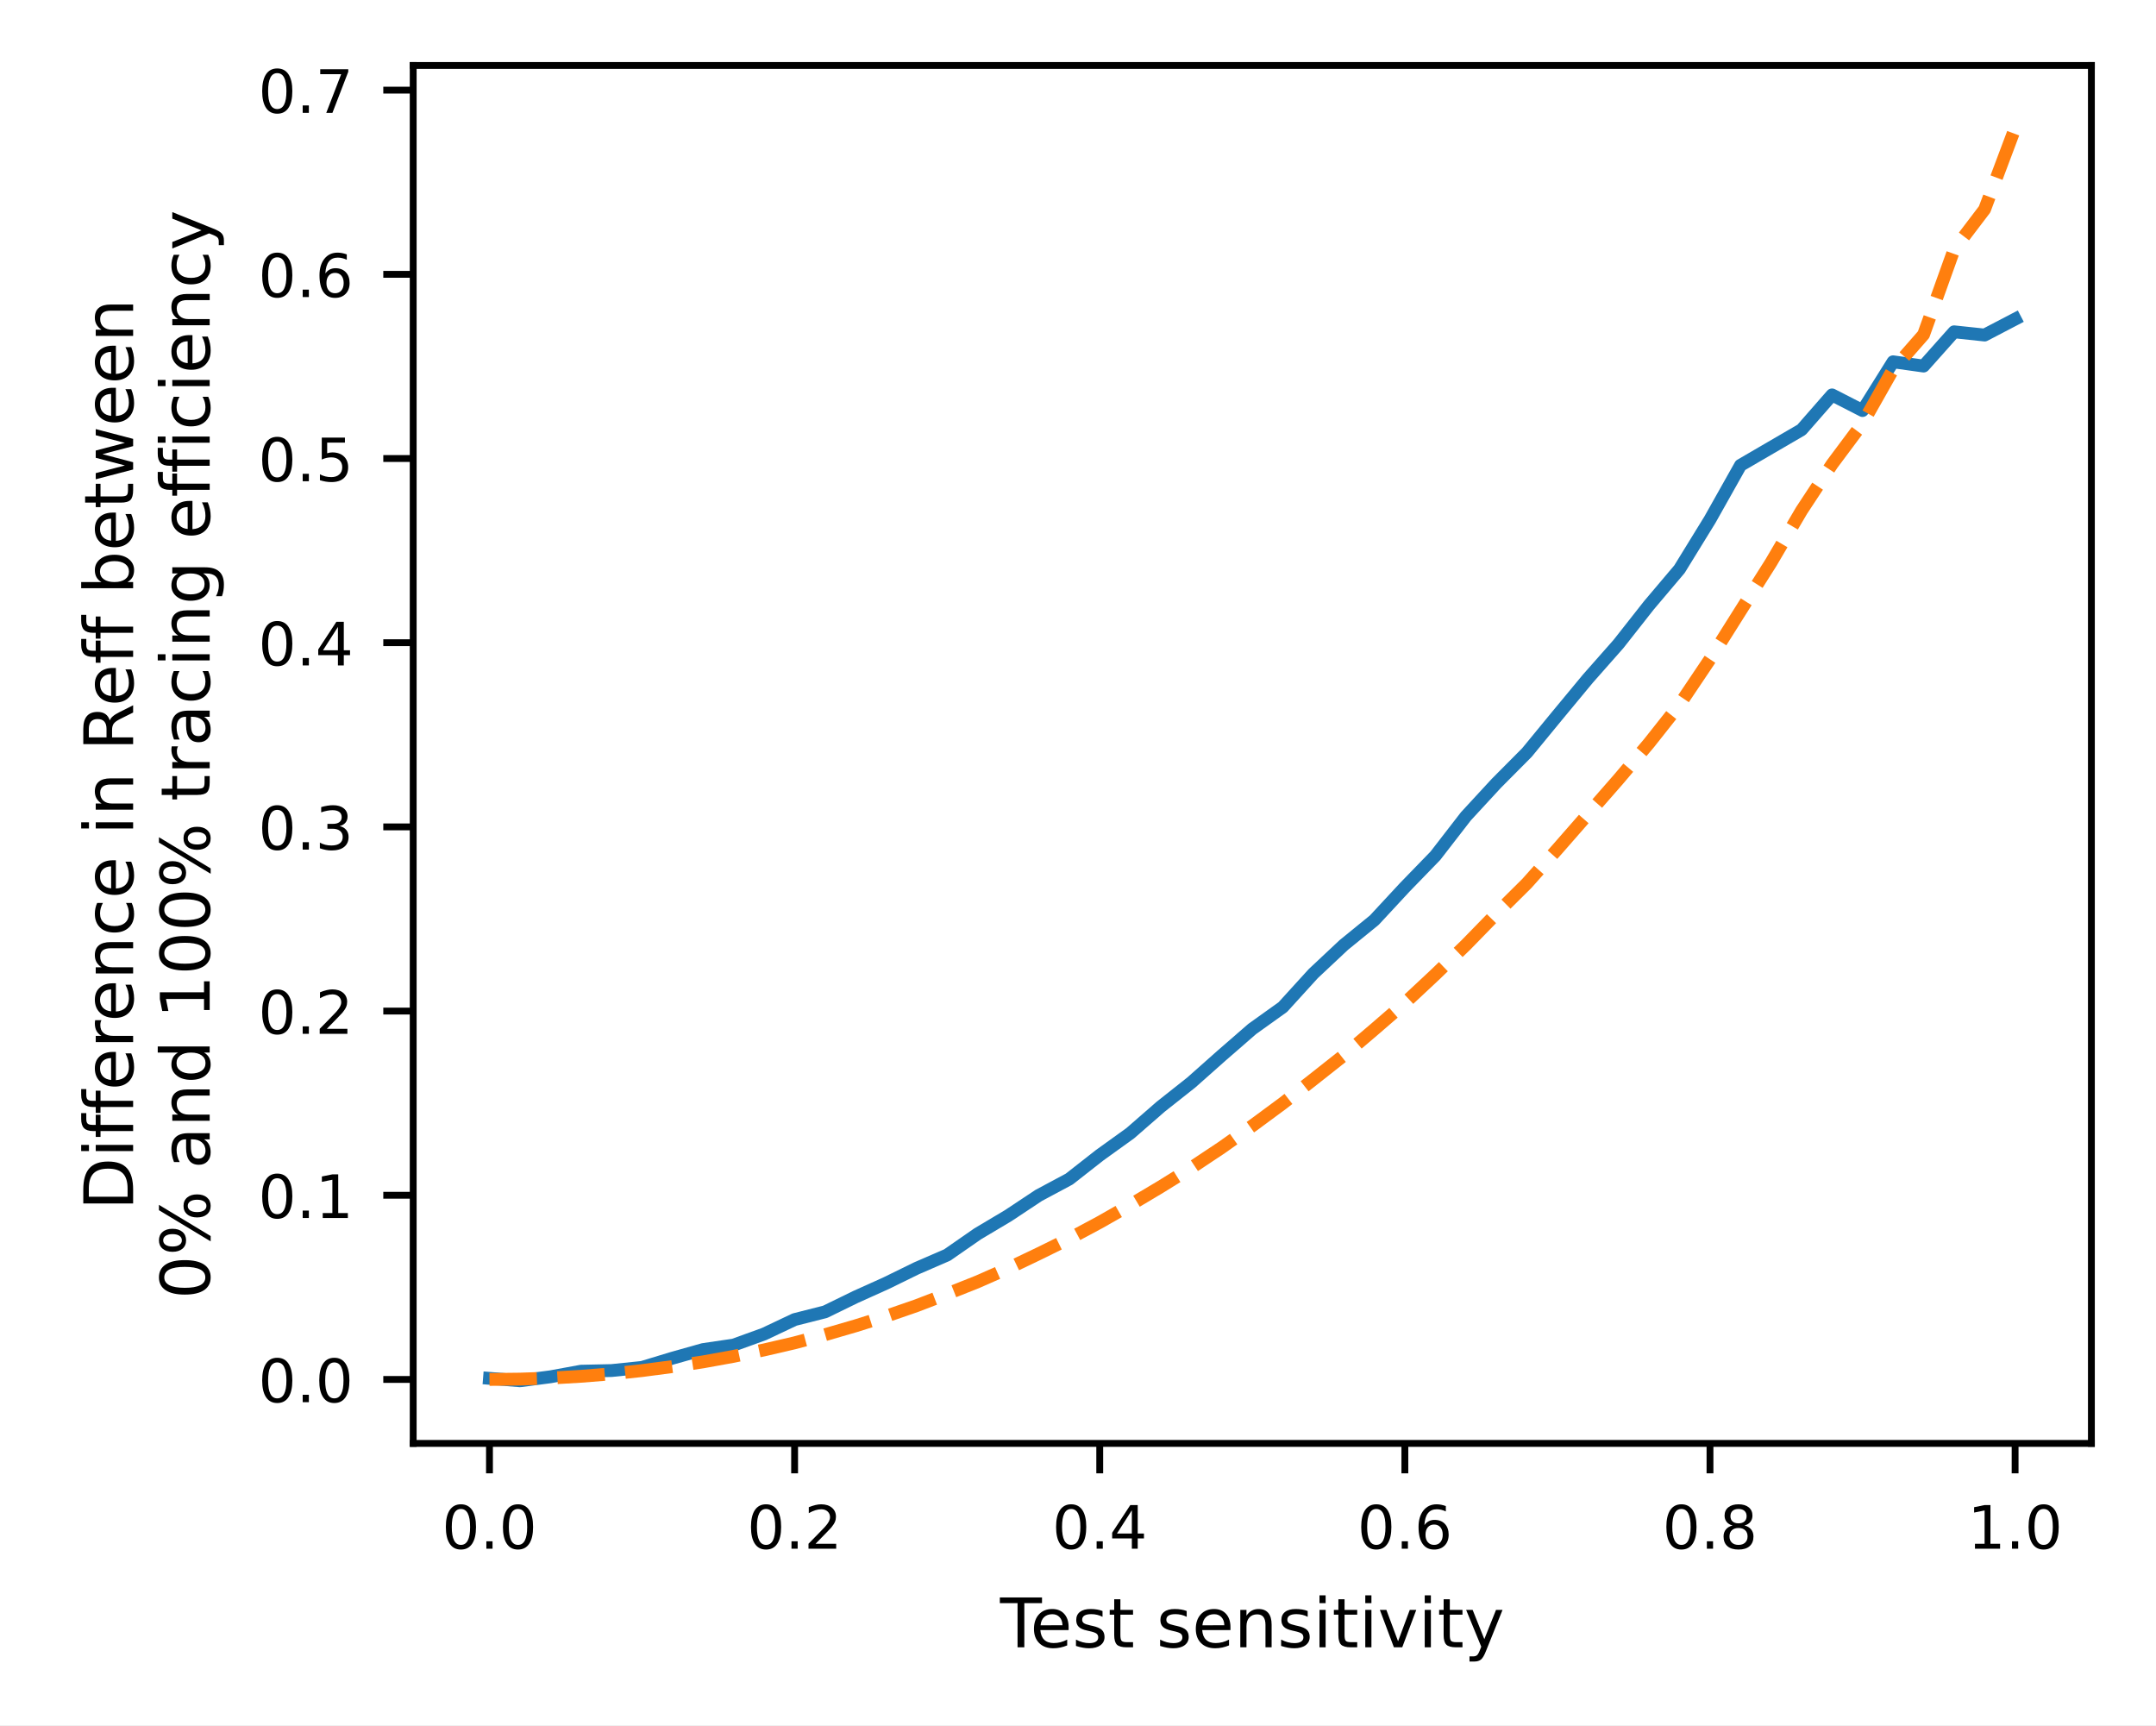
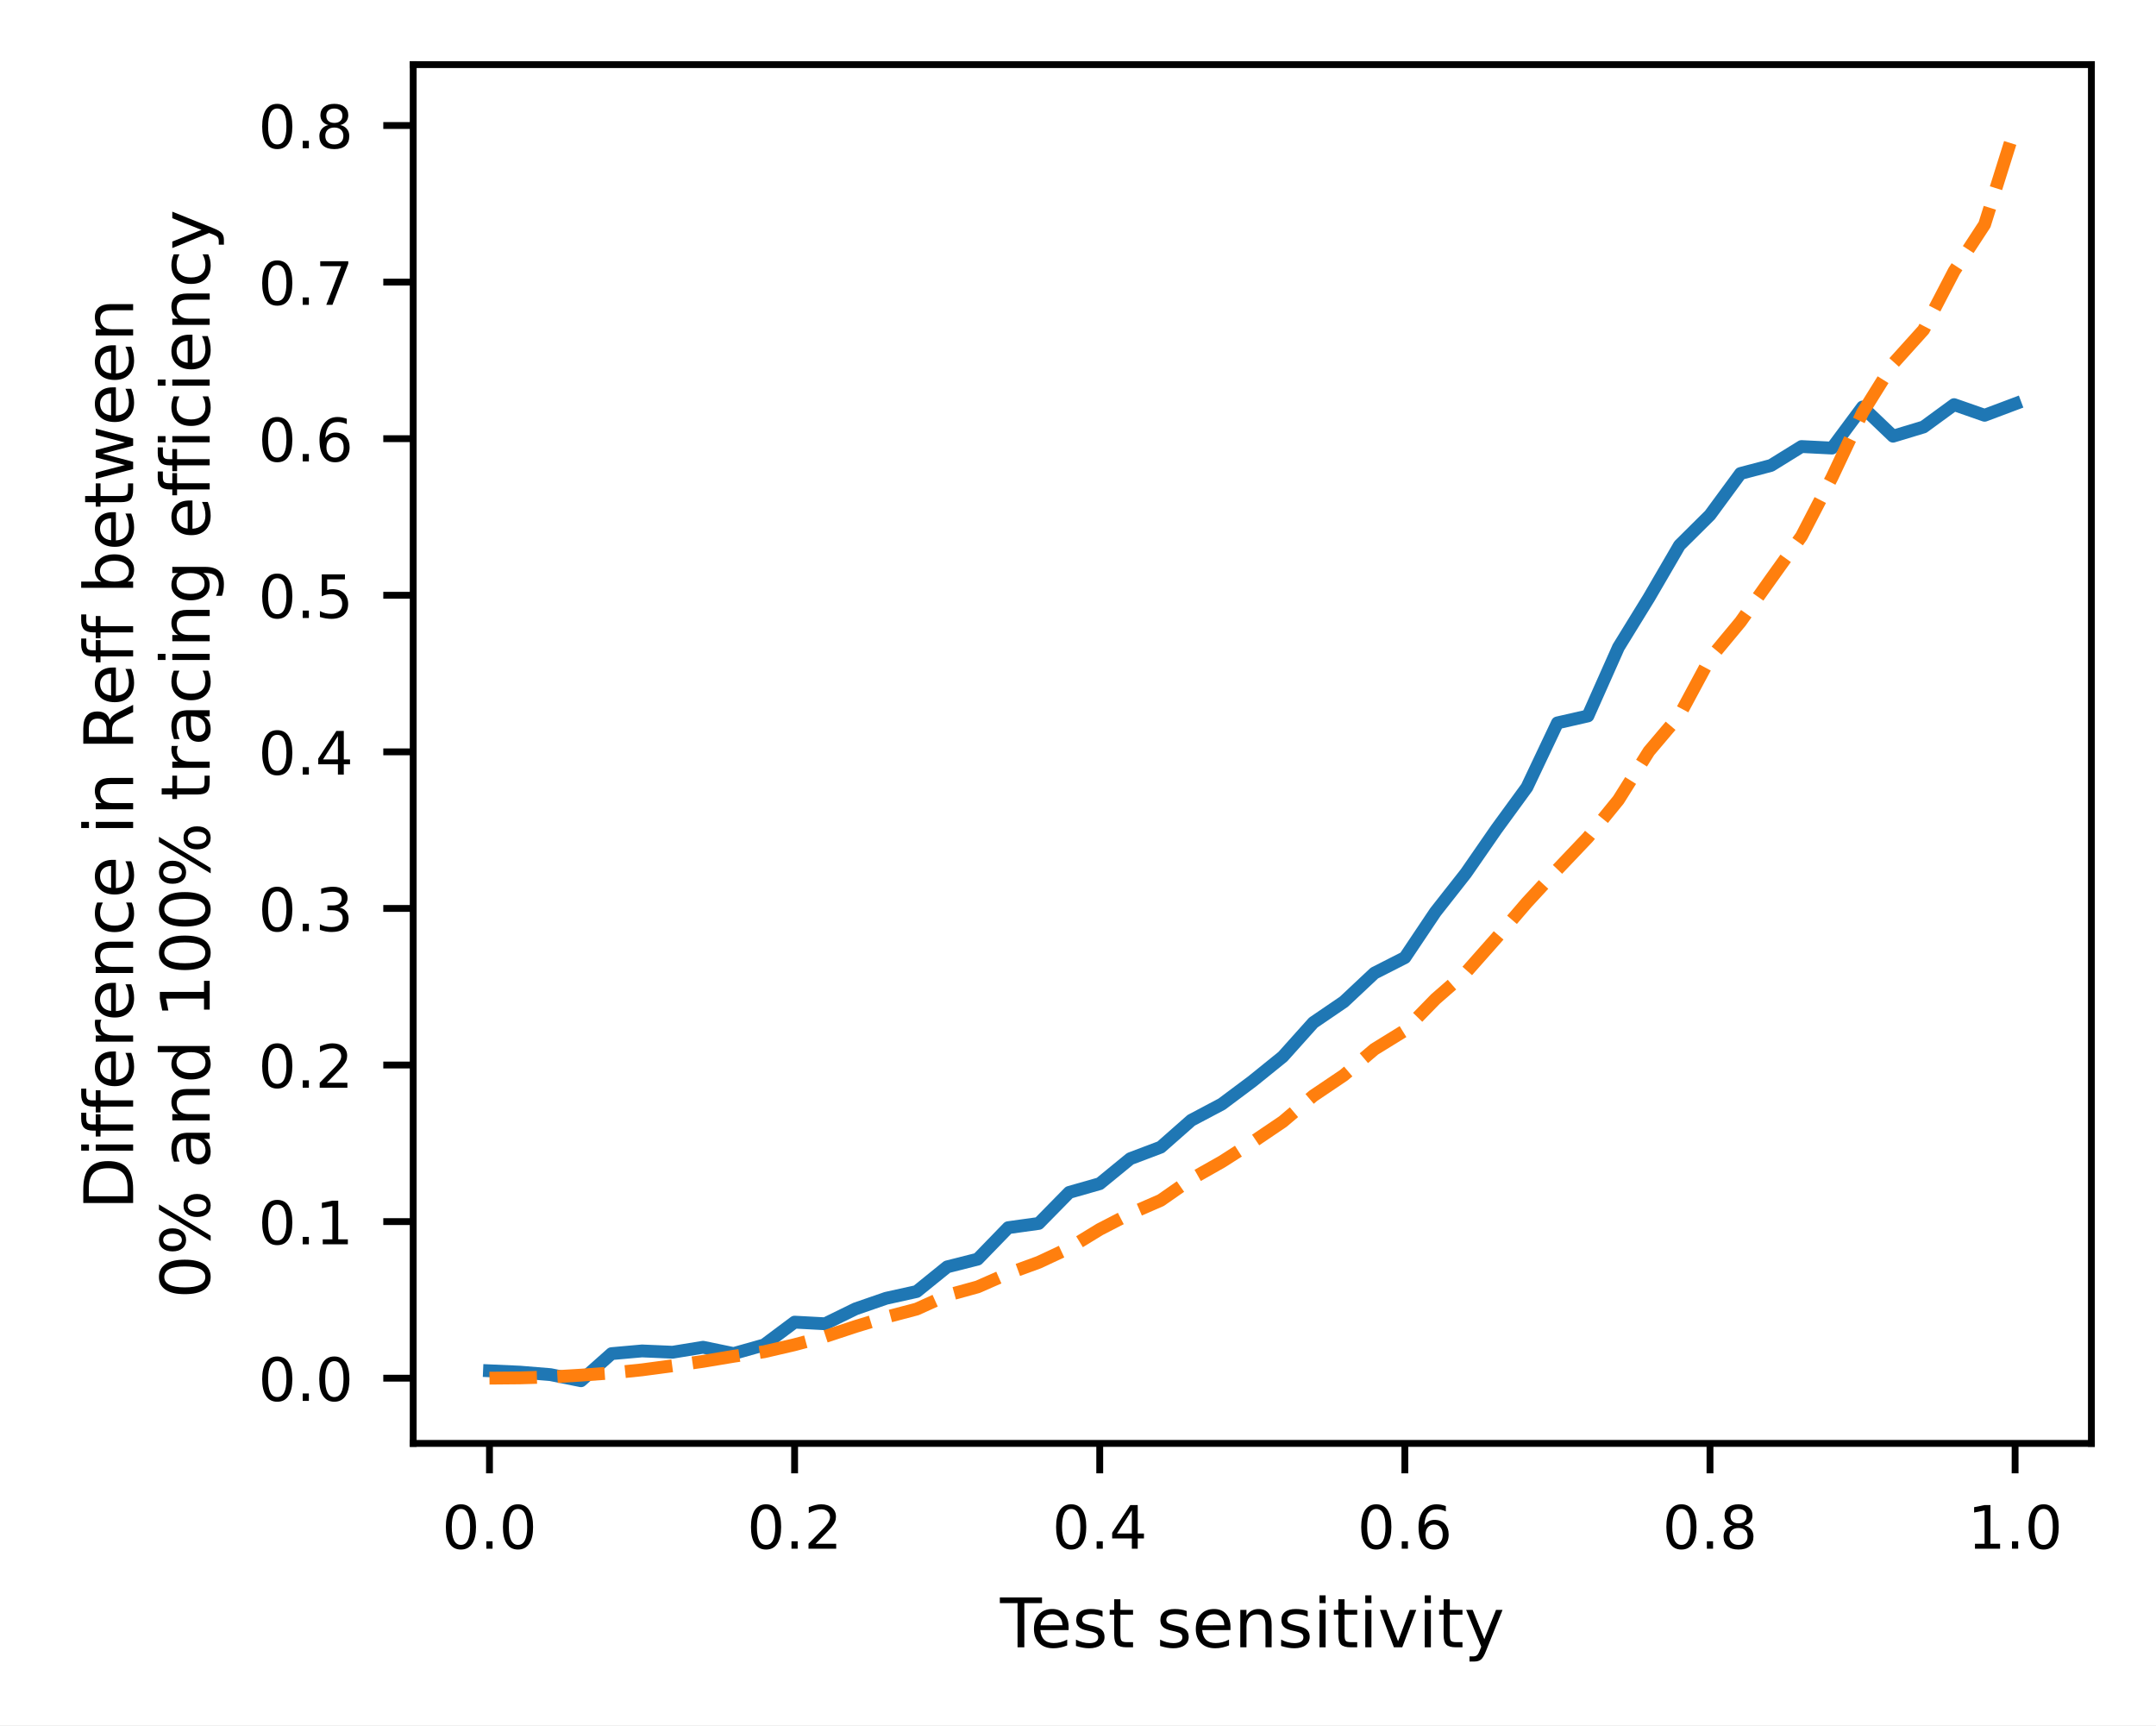
<svg xmlns="http://www.w3.org/2000/svg" xmlns:xlink="http://www.w3.org/1999/xlink" width="252.283pt" height="201.827pt" viewBox="0 0 252.283 201.827" version="1.1">
  <defs>
    <style type="text/css">*{stroke-linejoin: round; stroke-linecap: butt}</style>
  </defs>
  <g id="figure_1">
    <g id="patch_1">
      <path d="M 0 201.827  L 252.283 201.827  L 252.283 0  L 0 0  z " style="fill: #ffffff" />
    </g>
    <g id="axes_1">
      <g id="patch_2">
-         <path d="M 48.35 168.867  L 244.723 168.867  L 244.723 7.66  L 48.35 7.66  z " style="fill: #ffffff" />
+         <path d="M 48.35 168.867  L 244.723 168.867  L 244.723 7.56  L 48.35 7.56  z " style="fill: #ffffff" />
      </g>
      <g id="matplotlib.axis_1">
        <g id="xtick_1">
          <g id="line2d_1">
            <defs>
-               <path id="ma0208f50a1" d="M 0 0  L 0 3.5  " style="stroke: #000000; stroke-width: 0.8" />
-             </defs>
-             <g>
-               <use xlink:href="#ma0208f50a1" x="57.276" y="168.867" style="stroke: #000000; stroke-width: 0.8" />
+               <path id="maa7b346664" d="M 0 0  L 0 3.5  " style="stroke: #000000; stroke-width: 0.8" />
+             </defs>
+             <g>
+               <use xlink:href="#maa7b346664" x="57.276" y="168.867" style="stroke: #000000; stroke-width: 0.8" />
            </g>
          </g>
          <g id="text_1">
            <g transform="translate(51.70997 181.1857) scale(0.07 -0.07)">
              <defs>
                <path id="DejaVuSans-30" d="M 2034 4250  Q 1547 4250 1301 3770  Q 1056 3291 1056 2328  Q 1056 1369 1301 889  Q 1547 409 2034 409  Q 2525 409 2770 889  Q 3016 1369 3016 2328  Q 3016 3291 2770 3770  Q 2525 4250 2034 4250  z M 2034 4750  Q 2819 4750 3233 4129  Q 3647 3509 3647 2328  Q 3647 1150 3233 529  Q 2819 -91 2034 -91  Q 1250 -91 836 529  Q 422 1150 422 2328  Q 422 3509 836 4129  Q 1250 4750 2034 4750  z " transform="scale(0.015625)" />
                <path id="DejaVuSans-2e" d="M 684 794  L 1344 794  L 1344 0  L 684 0  L 684 794  z " transform="scale(0.015625)" />
              </defs>
              <use xlink:href="#DejaVuSans-30" />
              <use xlink:href="#DejaVuSans-2e" transform="translate(63.62305 0)" />
              <use xlink:href="#DejaVuSans-30" transform="translate(95.41016 0)" />
            </g>
          </g>
        </g>
        <g id="xtick_2">
          <g id="line2d_2">
            <g>
-               <use xlink:href="#ma0208f50a1" x="92.98" y="168.867" style="stroke: #000000; stroke-width: 0.8" />
+               <use xlink:href="#maa7b346664" x="92.98" y="168.867" style="stroke: #000000; stroke-width: 0.8" />
            </g>
          </g>
          <g id="text_2">
            <g transform="translate(87.41424 181.1857) scale(0.07 -0.07)">
              <defs>
                <path id="DejaVuSans-32" d="M 1228 531  L 3431 531  L 3431 0  L 469 0  L 469 531  Q 828 903 1448 1529  Q 2069 2156 2228 2338  Q 2531 2678 2651 2914  Q 2772 3150 2772 3378  Q 2772 3750 2511 3984  Q 2250 4219 1831 4219  Q 1534 4219 1204 4116  Q 875 4013 500 3803  L 500 4441  Q 881 4594 1212 4672  Q 1544 4750 1819 4750  Q 2544 4750 2975 4387  Q 3406 4025 3406 3419  Q 3406 3131 3298 2873  Q 3191 2616 2906 2266  Q 2828 2175 2409 1742  Q 1991 1309 1228 531  z " transform="scale(0.015625)" />
              </defs>
              <use xlink:href="#DejaVuSans-30" />
              <use xlink:href="#DejaVuSans-2e" transform="translate(63.62305 0)" />
              <use xlink:href="#DejaVuSans-32" transform="translate(95.41016 0)" />
            </g>
          </g>
        </g>
        <g id="xtick_3">
          <g id="line2d_3">
            <g>
-               <use xlink:href="#ma0208f50a1" x="128.685" y="168.867" style="stroke: #000000; stroke-width: 0.8" />
+               <use xlink:href="#maa7b346664" x="128.685" y="168.867" style="stroke: #000000; stroke-width: 0.8" />
            </g>
          </g>
          <g id="text_3">
            <g transform="translate(123.1185 181.1857) scale(0.07 -0.07)">
              <defs>
                <path id="DejaVuSans-34" d="M 2419 4116  L 825 1625  L 2419 1625  L 2419 4116  z M 2253 4666  L 3047 4666  L 3047 1625  L 3713 1625  L 3713 1100  L 3047 1100  L 3047 0  L 2419 0  L 2419 1100  L 313 1100  L 313 1709  L 2253 4666  z " transform="scale(0.015625)" />
              </defs>
              <use xlink:href="#DejaVuSans-30" />
              <use xlink:href="#DejaVuSans-2e" transform="translate(63.62305 0)" />
              <use xlink:href="#DejaVuSans-34" transform="translate(95.41016 0)" />
            </g>
          </g>
        </g>
        <g id="xtick_4">
          <g id="line2d_4">
            <g>
-               <use xlink:href="#ma0208f50a1" x="164.389" y="168.867" style="stroke: #000000; stroke-width: 0.8" />
+               <use xlink:href="#maa7b346664" x="164.389" y="168.867" style="stroke: #000000; stroke-width: 0.8" />
            </g>
          </g>
          <g id="text_4">
            <g transform="translate(158.8228 181.1857) scale(0.07 -0.07)">
              <defs>
                <path id="DejaVuSans-36" d="M 2113 2584  Q 1688 2584 1439 2293  Q 1191 2003 1191 1497  Q 1191 994 1439 701  Q 1688 409 2113 409  Q 2538 409 2786 701  Q 3034 994 3034 1497  Q 3034 2003 2786 2293  Q 2538 2584 2113 2584  z M 3366 4563  L 3366 3988  Q 3128 4100 2886 4159  Q 2644 4219 2406 4219  Q 1781 4219 1451 3797  Q 1122 3375 1075 2522  Q 1259 2794 1537 2939  Q 1816 3084 2150 3084  Q 2853 3084 3261 2657  Q 3669 2231 3669 1497  Q 3669 778 3244 343  Q 2819 -91 2113 -91  Q 1303 -91 875 529  Q 447 1150 447 2328  Q 447 3434 972 4092  Q 1497 4750 2381 4750  Q 2619 4750 2861 4703  Q 3103 4656 3366 4563  z " transform="scale(0.015625)" />
              </defs>
              <use xlink:href="#DejaVuSans-30" />
              <use xlink:href="#DejaVuSans-2e" transform="translate(63.62305 0)" />
              <use xlink:href="#DejaVuSans-36" transform="translate(95.41016 0)" />
            </g>
          </g>
        </g>
        <g id="xtick_5">
          <g id="line2d_5">
            <g>
-               <use xlink:href="#ma0208f50a1" x="200.093" y="168.867" style="stroke: #000000; stroke-width: 0.8" />
+               <use xlink:href="#maa7b346664" x="200.093" y="168.867" style="stroke: #000000; stroke-width: 0.8" />
            </g>
          </g>
          <g id="text_5">
            <g transform="translate(194.527 181.1857) scale(0.07 -0.07)">
              <defs>
                <path id="DejaVuSans-38" d="M 2034 2216  Q 1584 2216 1326 1975  Q 1069 1734 1069 1313  Q 1069 891 1326 650  Q 1584 409 2034 409  Q 2484 409 2743 651  Q 3003 894 3003 1313  Q 3003 1734 2745 1975  Q 2488 2216 2034 2216  z M 1403 2484  Q 997 2584 770 2862  Q 544 3141 544 3541  Q 544 4100 942 4425  Q 1341 4750 2034 4750  Q 2731 4750 3128 4425  Q 3525 4100 3525 3541  Q 3525 3141 3298 2862  Q 3072 2584 2669 2484  Q 3125 2378 3379 2068  Q 3634 1759 3634 1313  Q 3634 634 3220 271  Q 2806 -91 2034 -91  Q 1263 -91 848 271  Q 434 634 434 1313  Q 434 1759 690 2068  Q 947 2378 1403 2484  z M 1172 3481  Q 1172 3119 1398 2916  Q 1625 2713 2034 2713  Q 2441 2713 2670 2916  Q 2900 3119 2900 3481  Q 2900 3844 2670 4047  Q 2441 4250 2034 4250  Q 1625 4250 1398 4047  Q 1172 3844 1172 3481  z " transform="scale(0.015625)" />
              </defs>
              <use xlink:href="#DejaVuSans-30" />
              <use xlink:href="#DejaVuSans-2e" transform="translate(63.62305 0)" />
              <use xlink:href="#DejaVuSans-38" transform="translate(95.41016 0)" />
            </g>
          </g>
        </g>
        <g id="xtick_6">
          <g id="line2d_6">
            <g>
-               <use xlink:href="#ma0208f50a1" x="235.797" y="168.867" style="stroke: #000000; stroke-width: 0.8" />
+               <use xlink:href="#maa7b346664" x="235.797" y="168.867" style="stroke: #000000; stroke-width: 0.8" />
            </g>
          </g>
          <g id="text_6">
            <g transform="translate(230.2313 181.1857) scale(0.07 -0.07)">
              <defs>
                <path id="DejaVuSans-31" d="M 794 531  L 1825 531  L 1825 4091  L 703 3866  L 703 4441  L 1819 4666  L 2450 4666  L 2450 531  L 3481 531  L 3481 0  L 794 0  L 794 531  z " transform="scale(0.015625)" />
              </defs>
              <use xlink:href="#DejaVuSans-31" />
              <use xlink:href="#DejaVuSans-2e" transform="translate(63.62305 0)" />
              <use xlink:href="#DejaVuSans-30" transform="translate(95.41016 0)" />
            </g>
          </g>
        </g>
        <g id="text_7">
          <g transform="translate(117.0205 192.7202) scale(0.08 -0.08)">
            <defs>
              <path id="DejaVuSans-54" d="M -19 4666  L 3928 4666  L 3928 4134  L 2272 4134  L 2272 0  L 1638 0  L 1638 4134  L -19 4134  L -19 4666  z " transform="scale(0.015625)" />
              <path id="DejaVuSans-65" d="M 3597 1894  L 3597 1613  L 953 1613  Q 991 1019 1311 708  Q 1631 397 2203 397  Q 2534 397 2845 478  Q 3156 559 3463 722  L 3463 178  Q 3153 47 2828 -22  Q 2503 -91 2169 -91  Q 1331 -91 842 396  Q 353 884 353 1716  Q 353 2575 817 3079  Q 1281 3584 2069 3584  Q 2775 3584 3186 3129  Q 3597 2675 3597 1894  z M 3022 2063  Q 3016 2534 2758 2815  Q 2500 3097 2075 3097  Q 1594 3097 1305 2825  Q 1016 2553 972 2059  L 3022 2063  z " transform="scale(0.015625)" />
              <path id="DejaVuSans-73" d="M 2834 3397  L 2834 2853  Q 2591 2978 2328 3040  Q 2066 3103 1784 3103  Q 1356 3103 1142 2972  Q 928 2841 928 2578  Q 928 2378 1081 2264  Q 1234 2150 1697 2047  L 1894 2003  Q 2506 1872 2764 1633  Q 3022 1394 3022 966  Q 3022 478 2636 193  Q 2250 -91 1575 -91  Q 1294 -91 989 -36  Q 684 19 347 128  L 347 722  Q 666 556 975 473  Q 1284 391 1588 391  Q 1994 391 2212 530  Q 2431 669 2431 922  Q 2431 1156 2273 1281  Q 2116 1406 1581 1522  L 1381 1569  Q 847 1681 609 1914  Q 372 2147 372 2553  Q 372 3047 722 3315  Q 1072 3584 1716 3584  Q 2034 3584 2315 3537  Q 2597 3491 2834 3397  z " transform="scale(0.015625)" />
              <path id="DejaVuSans-74" d="M 1172 4494  L 1172 3500  L 2356 3500  L 2356 3053  L 1172 3053  L 1172 1153  Q 1172 725 1289 603  Q 1406 481 1766 481  L 2356 481  L 2356 0  L 1766 0  Q 1100 0 847 248  Q 594 497 594 1153  L 594 3053  L 172 3053  L 172 3500  L 594 3500  L 594 4494  L 1172 4494  z " transform="scale(0.015625)" />
              <path id="DejaVuSans-20" transform="scale(0.015625)" />
              <path id="DejaVuSans-6e" d="M 3513 2113  L 3513 0  L 2938 0  L 2938 2094  Q 2938 2591 2744 2837  Q 2550 3084 2163 3084  Q 1697 3084 1428 2787  Q 1159 2491 1159 1978  L 1159 0  L 581 0  L 581 3500  L 1159 3500  L 1159 2956  Q 1366 3272 1645 3428  Q 1925 3584 2291 3584  Q 2894 3584 3203 3211  Q 3513 2838 3513 2113  z " transform="scale(0.015625)" />
              <path id="DejaVuSans-69" d="M 603 3500  L 1178 3500  L 1178 0  L 603 0  L 603 3500  z M 603 4863  L 1178 4863  L 1178 4134  L 603 4134  L 603 4863  z " transform="scale(0.015625)" />
              <path id="DejaVuSans-76" d="M 191 3500  L 800 3500  L 1894 563  L 2988 3500  L 3597 3500  L 2284 0  L 1503 0  L 191 3500  z " transform="scale(0.015625)" />
              <path id="DejaVuSans-79" d="M 2059 -325  Q 1816 -950 1584 -1140  Q 1353 -1331 966 -1331  L 506 -1331  L 506 -850  L 844 -850  Q 1081 -850 1212 -737  Q 1344 -625 1503 -206  L 1606 56  L 191 3500  L 800 3500  L 1894 763  L 2988 3500  L 3597 3500  L 2059 -325  z " transform="scale(0.015625)" />
            </defs>
            <use xlink:href="#DejaVuSans-54" />
            <use xlink:href="#DejaVuSans-65" transform="translate(44.08398 0)" />
            <use xlink:href="#DejaVuSans-73" transform="translate(105.6074 0)" />
            <use xlink:href="#DejaVuSans-74" transform="translate(157.707 0)" />
            <use xlink:href="#DejaVuSans-20" transform="translate(196.916 0)" />
            <use xlink:href="#DejaVuSans-73" transform="translate(228.7031 0)" />
            <use xlink:href="#DejaVuSans-65" transform="translate(280.8027 0)" />
            <use xlink:href="#DejaVuSans-6e" transform="translate(342.3262 0)" />
            <use xlink:href="#DejaVuSans-73" transform="translate(405.7051 0)" />
            <use xlink:href="#DejaVuSans-69" transform="translate(457.8047 0)" />
            <use xlink:href="#DejaVuSans-74" transform="translate(485.5879 0)" />
            <use xlink:href="#DejaVuSans-69" transform="translate(524.7969 0)" />
            <use xlink:href="#DejaVuSans-76" transform="translate(552.5801 0)" />
            <use xlink:href="#DejaVuSans-69" transform="translate(611.7598 0)" />
            <use xlink:href="#DejaVuSans-74" transform="translate(639.543 0)" />
            <use xlink:href="#DejaVuSans-79" transform="translate(678.752 0)" />
          </g>
        </g>
      </g>
      <g id="matplotlib.axis_2">
        <g id="ytick_1">
          <g id="line2d_7">
            <defs>
-               <path id="m53bd433935" d="M 0 0  L -3.5 0  " style="stroke: #000000; stroke-width: 0.8" />
-             </defs>
-             <g>
-               <use xlink:href="#m53bd433935" x="48.35" y="161.384" style="stroke: #000000; stroke-width: 0.8" />
+               <path id="m28efa74974" d="M 0 0  L -3.5 0  " style="stroke: #000000; stroke-width: 0.8" />
+             </defs>
+             <g>
+               <use xlink:href="#m28efa74974" x="48.35" y="161.233" style="stroke: #000000; stroke-width: 0.8" />
            </g>
          </g>
          <g id="text_8">
-             <g transform="translate(30.21781 164.0439) scale(0.07 -0.07)">
+             <g transform="translate(30.21781 163.892) scale(0.07 -0.07)">
              <use xlink:href="#DejaVuSans-30" />
              <use xlink:href="#DejaVuSans-2e" transform="translate(63.62305 0)" />
              <use xlink:href="#DejaVuSans-30" transform="translate(95.41016 0)" />
            </g>
          </g>
        </g>
        <g id="ytick_2">
          <g id="line2d_8">
            <g>
-               <use xlink:href="#m53bd433935" x="48.35" y="139.836" style="stroke: #000000; stroke-width: 0.8" />
+               <use xlink:href="#m28efa74974" x="48.35" y="142.914" style="stroke: #000000; stroke-width: 0.8" />
            </g>
          </g>
          <g id="text_9">
-             <g transform="translate(30.21781 142.4952) scale(0.07 -0.07)">
+             <g transform="translate(30.21781 145.5737) scale(0.07 -0.07)">
              <use xlink:href="#DejaVuSans-30" />
              <use xlink:href="#DejaVuSans-2e" transform="translate(63.62305 0)" />
              <use xlink:href="#DejaVuSans-31" transform="translate(95.41016 0)" />
            </g>
          </g>
        </g>
        <g id="ytick_3">
          <g id="line2d_9">
            <g>
-               <use xlink:href="#m53bd433935" x="48.35" y="118.287" style="stroke: #000000; stroke-width: 0.8" />
+               <use xlink:href="#m28efa74974" x="48.35" y="124.596" style="stroke: #000000; stroke-width: 0.8" />
            </g>
          </g>
          <g id="text_10">
-             <g transform="translate(30.21781 120.9465) scale(0.07 -0.07)">
+             <g transform="translate(30.21781 127.2553) scale(0.07 -0.07)">
              <use xlink:href="#DejaVuSans-30" />
              <use xlink:href="#DejaVuSans-2e" transform="translate(63.62305 0)" />
              <use xlink:href="#DejaVuSans-32" transform="translate(95.41016 0)" />
            </g>
          </g>
        </g>
        <g id="ytick_4">
          <g id="line2d_10">
            <g>
-               <use xlink:href="#m53bd433935" x="48.35" y="96.738" style="stroke: #000000; stroke-width: 0.8" />
+               <use xlink:href="#m28efa74974" x="48.35" y="106.278" style="stroke: #000000; stroke-width: 0.8" />
            </g>
          </g>
          <g id="text_11">
-             <g transform="translate(30.21781 99.39788) scale(0.07 -0.07)">
+             <g transform="translate(30.21781 108.937) scale(0.07 -0.07)">
              <defs>
                <path id="DejaVuSans-33" d="M 2597 2516  Q 3050 2419 3304 2112  Q 3559 1806 3559 1356  Q 3559 666 3084 287  Q 2609 -91 1734 -91  Q 1441 -91 1130 -33  Q 819 25 488 141  L 488 750  Q 750 597 1062 519  Q 1375 441 1716 441  Q 2309 441 2620 675  Q 2931 909 2931 1356  Q 2931 1769 2642 2001  Q 2353 2234 1838 2234  L 1294 2234  L 1294 2753  L 1863 2753  Q 2328 2753 2575 2939  Q 2822 3125 2822 3475  Q 2822 3834 2567 4026  Q 2313 4219 1838 4219  Q 1578 4219 1281 4162  Q 984 4106 628 3988  L 628 4550  Q 988 4650 1302 4700  Q 1616 4750 1894 4750  Q 2613 4750 3031 4423  Q 3450 4097 3450 3541  Q 3450 3153 3228 2886  Q 3006 2619 2597 2516  z " transform="scale(0.015625)" />
              </defs>
              <use xlink:href="#DejaVuSans-30" />
              <use xlink:href="#DejaVuSans-2e" transform="translate(63.62305 0)" />
              <use xlink:href="#DejaVuSans-33" transform="translate(95.41016 0)" />
            </g>
          </g>
        </g>
        <g id="ytick_5">
          <g id="line2d_11">
            <g>
-               <use xlink:href="#m53bd433935" x="48.35" y="75.19" style="stroke: #000000; stroke-width: 0.8" />
+               <use xlink:href="#m28efa74974" x="48.35" y="87.959" style="stroke: #000000; stroke-width: 0.8" />
            </g>
          </g>
          <g id="text_12">
-             <g transform="translate(30.21781 77.84921) scale(0.07 -0.07)">
+             <g transform="translate(30.21781 90.61863) scale(0.07 -0.07)">
              <use xlink:href="#DejaVuSans-30" />
              <use xlink:href="#DejaVuSans-2e" transform="translate(63.62305 0)" />
              <use xlink:href="#DejaVuSans-34" transform="translate(95.41016 0)" />
            </g>
          </g>
        </g>
        <g id="ytick_6">
          <g id="line2d_12">
            <g>
-               <use xlink:href="#m53bd433935" x="48.35" y="53.641" style="stroke: #000000; stroke-width: 0.8" />
+               <use xlink:href="#m28efa74974" x="48.35" y="69.641" style="stroke: #000000; stroke-width: 0.8" />
            </g>
          </g>
          <g id="text_13">
-             <g transform="translate(30.21781 56.30054) scale(0.07 -0.07)">
+             <g transform="translate(30.21781 72.30028) scale(0.07 -0.07)">
              <defs>
                <path id="DejaVuSans-35" d="M 691 4666  L 3169 4666  L 3169 4134  L 1269 4134  L 1269 2991  Q 1406 3038 1543 3061  Q 1681 3084 1819 3084  Q 2600 3084 3056 2656  Q 3513 2228 3513 1497  Q 3513 744 3044 326  Q 2575 -91 1722 -91  Q 1428 -91 1123 -41  Q 819 9 494 109  L 494 744  Q 775 591 1075 516  Q 1375 441 1709 441  Q 2250 441 2565 725  Q 2881 1009 2881 1497  Q 2881 1984 2565 2268  Q 2250 2553 1709 2553  Q 1456 2553 1204 2497  Q 953 2441 691 2322  L 691 4666  z " transform="scale(0.015625)" />
              </defs>
              <use xlink:href="#DejaVuSans-30" />
              <use xlink:href="#DejaVuSans-2e" transform="translate(63.62305 0)" />
              <use xlink:href="#DejaVuSans-35" transform="translate(95.41016 0)" />
            </g>
          </g>
        </g>
        <g id="ytick_7">
          <g id="line2d_13">
            <g>
-               <use xlink:href="#m53bd433935" x="48.35" y="32.092" style="stroke: #000000; stroke-width: 0.8" />
+               <use xlink:href="#m28efa74974" x="48.35" y="51.322" style="stroke: #000000; stroke-width: 0.8" />
            </g>
          </g>
          <g id="text_14">
-             <g transform="translate(30.21781 34.75187) scale(0.07 -0.07)">
+             <g transform="translate(30.21781 53.98193) scale(0.07 -0.07)">
              <use xlink:href="#DejaVuSans-30" />
              <use xlink:href="#DejaVuSans-2e" transform="translate(63.62305 0)" />
              <use xlink:href="#DejaVuSans-36" transform="translate(95.41016 0)" />
            </g>
          </g>
        </g>
        <g id="ytick_8">
          <g id="line2d_14">
            <g>
-               <use xlink:href="#m53bd433935" x="48.35" y="10.544" style="stroke: #000000; stroke-width: 0.8" />
+               <use xlink:href="#m28efa74974" x="48.35" y="33.004" style="stroke: #000000; stroke-width: 0.8" />
            </g>
          </g>
          <g id="text_15">
-             <g transform="translate(30.21781 13.2032) scale(0.07 -0.07)">
+             <g transform="translate(30.21781 35.66358) scale(0.07 -0.07)">
              <defs>
                <path id="DejaVuSans-37" d="M 525 4666  L 3525 4666  L 3525 4397  L 1831 0  L 1172 0  L 2766 4134  L 525 4134  L 525 4666  z " transform="scale(0.015625)" />
              </defs>
              <use xlink:href="#DejaVuSans-30" />
              <use xlink:href="#DejaVuSans-2e" transform="translate(63.62305 0)" />
              <use xlink:href="#DejaVuSans-37" transform="translate(95.41016 0)" />
            </g>
          </g>
        </g>
-         <g id="text_16">
-           <g transform="translate(15.57806 141.5778) rotate(-90) scale(0.08 -0.08)">
+         <g id="ytick_9">
+           <g id="line2d_15">
+             <g>
+               <use xlink:href="#m28efa74974" x="48.35" y="14.686" style="stroke: #000000; stroke-width: 0.8" />
+             </g>
+           </g>
+           <g id="text_16">
+             <g transform="translate(30.21781 17.34523) scale(0.07 -0.07)">
+               <use xlink:href="#DejaVuSans-30" />
+               <use xlink:href="#DejaVuSans-2e" transform="translate(63.62305 0)" />
+               <use xlink:href="#DejaVuSans-38" transform="translate(95.41016 0)" />
+             </g>
+           </g>
+         </g>
+         <g id="text_17">
+           <g transform="translate(15.57806 141.5278) rotate(-90) scale(0.08 -0.08)">
            <defs>
              <path id="DejaVuSans-44" d="M 1259 4147  L 1259 519  L 2022 519  Q 2988 519 3436 956  Q 3884 1394 3884 2338  Q 3884 3275 3436 3711  Q 2988 4147 2022 4147  L 1259 4147  z M 628 4666  L 1925 4666  Q 3281 4666 3915 4102  Q 4550 3538 4550 2338  Q 4550 1131 3912 565  Q 3275 0 1925 0  L 628 0  L 628 4666  z " transform="scale(0.015625)" />
              <path id="DejaVuSans-66" d="M 2375 4863  L 2375 4384  L 1825 4384  Q 1516 4384 1395 4259  Q 1275 4134 1275 3809  L 1275 3500  L 2222 3500  L 2222 3053  L 1275 3053  L 1275 0  L 697 0  L 697 3053  L 147 3053  L 147 3500  L 697 3500  L 697 3744  Q 697 4328 969 4595  Q 1241 4863 1831 4863  L 2375 4863  z " transform="scale(0.015625)" />
              <path id="DejaVuSans-72" d="M 2631 2963  Q 2534 3019 2420 3045  Q 2306 3072 2169 3072  Q 1681 3072 1420 2755  Q 1159 2438 1159 1844  L 1159 0  L 581 0  L 581 3500  L 1159 3500  L 1159 2956  Q 1341 3275 1631 3429  Q 1922 3584 2338 3584  Q 2397 3584 2469 3576  Q 2541 3569 2628 3553  L 2631 2963  z " transform="scale(0.015625)" />
              <path id="DejaVuSans-63" d="M 3122 3366  L 3122 2828  Q 2878 2963 2633 3030  Q 2388 3097 2138 3097  Q 1578 3097 1268 2742  Q 959 2388 959 1747  Q 959 1106 1268 751  Q 1578 397 2138 397  Q 2388 397 2633 464  Q 2878 531 3122 666  L 3122 134  Q 2881 22 2623 -34  Q 2366 -91 2075 -91  Q 1284 -91 818 406  Q 353 903 353 1747  Q 353 2603 823 3093  Q 1294 3584 2113 3584  Q 2378 3584 2631 3529  Q 2884 3475 3122 3366  z " transform="scale(0.015625)" />
              <path id="DejaVuSans-52" d="M 2841 2188  Q 3044 2119 3236 1894  Q 3428 1669 3622 1275  L 4263 0  L 3584 0  L 2988 1197  Q 2756 1666 2539 1819  Q 2322 1972 1947 1972  L 1259 1972  L 1259 0  L 628 0  L 628 4666  L 2053 4666  Q 2853 4666 3247 4331  Q 3641 3997 3641 3322  Q 3641 2881 3436 2590  Q 3231 2300 2841 2188  z M 1259 4147  L 1259 2491  L 2053 2491  Q 2509 2491 2742 2702  Q 2975 2913 2975 3322  Q 2975 3731 2742 3939  Q 2509 4147 2053 4147  L 1259 4147  z " transform="scale(0.015625)" />
              <path id="DejaVuSans-62" d="M 3116 1747  Q 3116 2381 2855 2742  Q 2594 3103 2138 3103  Q 1681 3103 1420 2742  Q 1159 2381 1159 1747  Q 1159 1113 1420 752  Q 1681 391 2138 391  Q 2594 391 2855 752  Q 3116 1113 3116 1747  z M 1159 2969  Q 1341 3281 1617 3432  Q 1894 3584 2278 3584  Q 2916 3584 3314 3078  Q 3713 2572 3713 1747  Q 3713 922 3314 415  Q 2916 -91 2278 -91  Q 1894 -91 1617 61  Q 1341 213 1159 525  L 1159 0  L 581 0  L 581 4863  L 1159 4863  L 1159 2969  z " transform="scale(0.015625)" />
              <path id="DejaVuSans-77" d="M 269 3500  L 844 3500  L 1563 769  L 2278 3500  L 2956 3500  L 3675 769  L 4391 3500  L 4966 3500  L 4050 0  L 3372 0  L 2619 2869  L 1863 0  L 1184 0  L 269 3500  z " transform="scale(0.015625)" />
            </defs>
            <use xlink:href="#DejaVuSans-44" />
            <use xlink:href="#DejaVuSans-69" transform="translate(77.00195 0)" />
            <use xlink:href="#DejaVuSans-66" transform="translate(104.7852 0)" />
            <use xlink:href="#DejaVuSans-66" transform="translate(139.9902 0)" />
            <use xlink:href="#DejaVuSans-65" transform="translate(175.1953 0)" />
            <use xlink:href="#DejaVuSans-72" transform="translate(236.7188 0)" />
            <use xlink:href="#DejaVuSans-65" transform="translate(275.582 0)" />
            <use xlink:href="#DejaVuSans-6e" transform="translate(337.1055 0)" />
            <use xlink:href="#DejaVuSans-63" transform="translate(400.4844 0)" />
            <use xlink:href="#DejaVuSans-65" transform="translate(455.4648 0)" />
            <use xlink:href="#DejaVuSans-20" transform="translate(516.9883 0)" />
            <use xlink:href="#DejaVuSans-69" transform="translate(548.7754 0)" />
            <use xlink:href="#DejaVuSans-6e" transform="translate(576.5586 0)" />
            <use xlink:href="#DejaVuSans-20" transform="translate(639.9375 0)" />
            <use xlink:href="#DejaVuSans-52" transform="translate(671.7246 0)" />
            <use xlink:href="#DejaVuSans-65" transform="translate(736.707 0)" />
            <use xlink:href="#DejaVuSans-66" transform="translate(798.2305 0)" />
            <use xlink:href="#DejaVuSans-66" transform="translate(833.4355 0)" />
            <use xlink:href="#DejaVuSans-20" transform="translate(868.6406 0)" />
            <use xlink:href="#DejaVuSans-62" transform="translate(900.4277 0)" />
            <use xlink:href="#DejaVuSans-65" transform="translate(963.9043 0)" />
            <use xlink:href="#DejaVuSans-74" transform="translate(1025.428 0)" />
            <use xlink:href="#DejaVuSans-77" transform="translate(1064.637 0)" />
            <use xlink:href="#DejaVuSans-65" transform="translate(1146.424 0)" />
            <use xlink:href="#DejaVuSans-65" transform="translate(1207.947 0)" />
            <use xlink:href="#DejaVuSans-6e" transform="translate(1269.471 0)" />
          </g>
-           <g transform="translate(24.53781 151.9834) rotate(-90) scale(0.08 -0.08)">
+           <g transform="translate(24.53781 151.9334) rotate(-90) scale(0.08 -0.08)">
            <defs>
              <path id="DejaVuSans-25" d="M 4653 2053  Q 4381 2053 4226 1822  Q 4072 1591 4072 1178  Q 4072 772 4226 539  Q 4381 306 4653 306  Q 4919 306 5073 539  Q 5228 772 5228 1178  Q 5228 1588 5073 1820  Q 4919 2053 4653 2053  z M 4653 2450  Q 5147 2450 5437 2106  Q 5728 1763 5728 1178  Q 5728 594 5436 251  Q 5144 -91 4653 -91  Q 4153 -91 3862 251  Q 3572 594 3572 1178  Q 3572 1766 3864 2108  Q 4156 2450 4653 2450  z M 1428 4353  Q 1159 4353 1004 4120  Q 850 3888 850 3481  Q 850 3069 1003 2837  Q 1156 2606 1428 2606  Q 1700 2606 1854 2837  Q 2009 3069 2009 3481  Q 2009 3884 1853 4118  Q 1697 4353 1428 4353  z M 4250 4750  L 4750 4750  L 1831 -91  L 1331 -91  L 4250 4750  z M 1428 4750  Q 1922 4750 2215 4408  Q 2509 4066 2509 3481  Q 2509 2891 2217 2550  Q 1925 2209 1428 2209  Q 931 2209 642 2551  Q 353 2894 353 3481  Q 353 4063 643 4406  Q 934 4750 1428 4750  z " transform="scale(0.015625)" />
              <path id="DejaVuSans-61" d="M 2194 1759  Q 1497 1759 1228 1600  Q 959 1441 959 1056  Q 959 750 1161 570  Q 1363 391 1709 391  Q 2188 391 2477 730  Q 2766 1069 2766 1631  L 2766 1759  L 2194 1759  z M 3341 1997  L 3341 0  L 2766 0  L 2766 531  Q 2569 213 2275 61  Q 1981 -91 1556 -91  Q 1019 -91 701 211  Q 384 513 384 1019  Q 384 1609 779 1909  Q 1175 2209 1959 2209  L 2766 2209  L 2766 2266  Q 2766 2663 2505 2880  Q 2244 3097 1772 3097  Q 1472 3097 1187 3025  Q 903 2953 641 2809  L 641 3341  Q 956 3463 1253 3523  Q 1550 3584 1831 3584  Q 2591 3584 2966 3190  Q 3341 2797 3341 1997  z " transform="scale(0.015625)" />
              <path id="DejaVuSans-64" d="M 2906 2969  L 2906 4863  L 3481 4863  L 3481 0  L 2906 0  L 2906 525  Q 2725 213 2448 61  Q 2172 -91 1784 -91  Q 1150 -91 751 415  Q 353 922 353 1747  Q 353 2572 751 3078  Q 1150 3584 1784 3584  Q 2172 3584 2448 3432  Q 2725 3281 2906 2969  z M 947 1747  Q 947 1113 1208 752  Q 1469 391 1925 391  Q 2381 391 2643 752  Q 2906 1113 2906 1747  Q 2906 2381 2643 2742  Q 2381 3103 1925 3103  Q 1469 3103 1208 2742  Q 947 2381 947 1747  z " transform="scale(0.015625)" />
              <path id="DejaVuSans-67" d="M 2906 1791  Q 2906 2416 2648 2759  Q 2391 3103 1925 3103  Q 1463 3103 1205 2759  Q 947 2416 947 1791  Q 947 1169 1205 825  Q 1463 481 1925 481  Q 2391 481 2648 825  Q 2906 1169 2906 1791  z M 3481 434  Q 3481 -459 3084 -895  Q 2688 -1331 1869 -1331  Q 1566 -1331 1297 -1286  Q 1028 -1241 775 -1147  L 775 -588  Q 1028 -725 1275 -790  Q 1522 -856 1778 -856  Q 2344 -856 2625 -561  Q 2906 -266 2906 331  L 2906 616  Q 2728 306 2450 153  Q 2172 0 1784 0  Q 1141 0 747 490  Q 353 981 353 1791  Q 353 2603 747 3093  Q 1141 3584 1784 3584  Q 2172 3584 2450 3431  Q 2728 3278 2906 2969  L 2906 3500  L 3481 3500  L 3481 434  z " transform="scale(0.015625)" />
            </defs>
            <use xlink:href="#DejaVuSans-30" transform="translate(0 0.015625)" />
            <use xlink:href="#DejaVuSans-25" transform="translate(63.62305 0.015625)" />
            <use xlink:href="#DejaVuSans-20" transform="translate(158.6426 0.015625)" />
            <use xlink:href="#DejaVuSans-61" transform="translate(190.4297 0.015625)" />
            <use xlink:href="#DejaVuSans-6e" transform="translate(251.709 0.015625)" />
            <use xlink:href="#DejaVuSans-64" transform="translate(315.0879 0.015625)" />
            <use xlink:href="#DejaVuSans-20" transform="translate(378.5645 0.015625)" />
            <use xlink:href="#DejaVuSans-31" transform="translate(410.3516 0.015625)" />
            <use xlink:href="#DejaVuSans-30" transform="translate(473.9746 0.015625)" />
            <use xlink:href="#DejaVuSans-30" transform="translate(537.5977 0.015625)" />
            <use xlink:href="#DejaVuSans-25" transform="translate(601.2207 0.015625)" />
            <use xlink:href="#DejaVuSans-20" transform="translate(696.2402 0.015625)" />
            <use xlink:href="#DejaVuSans-74" transform="translate(728.0273 0.015625)" />
            <use xlink:href="#DejaVuSans-72" transform="translate(767.2363 0.015625)" />
            <use xlink:href="#DejaVuSans-61" transform="translate(808.3496 0.015625)" />
            <use xlink:href="#DejaVuSans-63" transform="translate(869.6289 0.015625)" />
            <use xlink:href="#DejaVuSans-69" transform="translate(924.6094 0.015625)" />
            <use xlink:href="#DejaVuSans-6e" transform="translate(952.3926 0.015625)" />
            <use xlink:href="#DejaVuSans-67" transform="translate(1015.771 0.015625)" />
            <use xlink:href="#DejaVuSans-20" transform="translate(1079.248 0.015625)" />
            <use xlink:href="#DejaVuSans-65" transform="translate(1111.035 0.015625)" />
            <use xlink:href="#DejaVuSans-66" transform="translate(1172.559 0.015625)" />
            <use xlink:href="#DejaVuSans-66" transform="translate(1207.764 0.015625)" />
            <use xlink:href="#DejaVuSans-69" transform="translate(1242.969 0.015625)" />
            <use xlink:href="#DejaVuSans-63" transform="translate(1270.752 0.015625)" />
            <use xlink:href="#DejaVuSans-69" transform="translate(1325.732 0.015625)" />
            <use xlink:href="#DejaVuSans-65" transform="translate(1353.516 0.015625)" />
            <use xlink:href="#DejaVuSans-6e" transform="translate(1415.039 0.015625)" />
            <use xlink:href="#DejaVuSans-63" transform="translate(1478.418 0.015625)" />
            <use xlink:href="#DejaVuSans-79" transform="translate(1533.398 0.015625)" />
          </g>
        </g>
      </g>
-       <g id="line2d_15">
-         <path d="M 57.276 161.254  L 60.846 161.539  L 64.417 161.072  L 67.987 160.419  L 71.558 160.343  L 75.128 159.975  L 78.699 158.893  L 82.269 157.887  L 85.839 157.362  L 89.41 156.068  L 92.98 154.378  L 96.551 153.473  L 100.121 151.73  L 103.692 150.121  L 107.262 148.373  L 110.832 146.826  L 114.403 144.348  L 117.973 142.222  L 121.544 139.854  L 125.114 137.942  L 128.685 135.146  L 132.255 132.578  L 135.825 129.47  L 139.396 126.644  L 142.966 123.476  L 146.537 120.374  L 150.107 117.821  L 153.678 113.898  L 157.248 110.551  L 160.818 107.645  L 164.389 103.796  L 167.959 100.117  L 171.53 95.503  L 175.1 91.634  L 178.671 88.041  L 182.241 83.697  L 185.811 79.389  L 189.382 75.345  L 192.952 70.811  L 196.523 66.589  L 200.093 60.787  L 203.664 54.436  L 207.234 52.357  L 210.804 50.28  L 214.375 46.201  L 217.945 48.03  L 221.516 42.326  L 225.086 42.826  L 228.657 38.819  L 232.227 39.197  L 235.797 37.333  " clip-path="url(#p76f33cde73)" style="fill: none; stroke: #1f77b4; stroke-width: 1.5; stroke-linecap: square" />
-       </g>
      <g id="line2d_16">
-         <path d="M 57.276 161.384  L 60.846 161.344  L 64.417 161.221  L 67.987 161.014  L 71.558 160.728  L 75.128 160.346  L 78.699 159.875  L 82.269 159.327  L 85.839 158.681  L 89.41 157.929  L 92.98 157.1  L 96.551 156.145  L 100.121 155.108  L 103.692 153.985  L 107.262 152.748  L 110.832 151.376  L 114.403 149.952  L 117.973 148.38  L 121.544 146.674  L 125.114 144.914  L 128.685 143  L 132.255 140.968  L 135.825 138.841  L 139.396 136.623  L 142.966 134.248  L 146.537 131.713  L 150.107 129.078  L 153.678 126.286  L 157.248 123.465  L 160.818 120.426  L 164.389 117.336  L 167.959 113.998  L 171.53 110.551  L 175.1 106.887  L 178.671 103.346  L 182.241 99.336  L 185.811 95.255  L 189.382 91.174  L 192.952 86.952  L 196.523 82.441  L 200.093 77.128  L 203.664 71.46  L 207.234 65.818  L 210.804 59.734  L 214.375 54.312  L 217.945 49.528  L 221.516 43.219  L 225.086 39.147  L 228.657 29.185  L 232.227 24.492  L 235.797 14.988  " clip-path="url(#p76f33cde73)" style="fill: none; stroke-dasharray: 5.55,2.4; stroke-dashoffset: 0; stroke: #ff7f0e; stroke-width: 1.5" />
+         <path d="M 57.276 160.371  L 60.846 160.529  L 64.417 160.82  L 67.987 161.535  L 71.558 158.364  L 75.128 158.047  L 78.699 158.2  L 82.269 157.617  L 85.839 158.355  L 89.41 157.347  L 92.98 154.679  L 96.551 154.87  L 100.121 153.121  L 103.692 151.887  L 107.262 151.098  L 110.832 148.212  L 114.403 147.308  L 117.973 143.627  L 121.544 143.131  L 125.114 139.499  L 128.685 138.48  L 132.255 135.557  L 135.825 134.207  L 139.396 131.062  L 142.966 129.171  L 146.537 126.502  L 150.107 123.617  L 153.678 119.632  L 157.248 117.199  L 160.818 113.848  L 164.389 112.03  L 167.959 106.703  L 171.53 102.161  L 175.1 97.003  L 178.671 92.107  L 182.241 84.572  L 185.811 83.758  L 189.382 75.728  L 192.952 69.929  L 196.523 63.795  L 200.093 60.251  L 203.664 55.395  L 207.234 54.452  L 210.804 52.242  L 214.375 52.421  L 217.945 47.618  L 221.516 51.031  L 225.086 49.951  L 228.657 47.339  L 232.227 48.584  L 235.797 47.243  " clip-path="url(#pede707df2d)" style="fill: none; stroke: #1f77b4; stroke-width: 1.5; stroke-linecap: square" />
+       </g>
+       <g id="line2d_17">
+         <path d="M 57.276 161.233  L 60.846 161.201  L 64.417 161.094  L 67.987 160.881  L 71.558 160.626  L 75.128 160.259  L 78.699 159.782  L 82.269 159.27  L 85.839 158.674  L 89.41 158.145  L 92.98 157.318  L 96.551 156.36  L 100.121 155.183  L 103.692 154.092  L 107.262 153.149  L 110.832 151.536  L 114.403 150.554  L 117.973 148.984  L 121.544 147.68  L 125.114 146.01  L 128.685 143.826  L 132.255 141.982  L 135.825 140.427  L 139.396 137.936  L 142.966 135.92  L 146.537 133.635  L 150.107 131.221  L 153.678 128.196  L 157.248 125.79  L 160.818 122.756  L 164.389 120.555  L 167.959 116.888  L 171.53 113.771  L 175.1 109.736  L 178.671 105.583  L 182.241 101.719  L 185.811 97.962  L 189.382 93.581  L 192.952 87.897  L 196.523 83.682  L 200.093 77.044  L 203.664 72.746  L 207.234 67.712  L 210.804 62.73  L 214.375 55.839  L 217.945 48.269  L 221.516 42.544  L 225.086 38.584  L 228.657 31.723  L 232.227 26.266  L 235.797 14.892  " clip-path="url(#pede707df2d)" style="fill: none; stroke-dasharray: 5.55,2.4; stroke-dashoffset: 0; stroke: #ff7f0e; stroke-width: 1.5" />
      </g>
      <g id="patch_3">
-         <path d="M 48.35 168.867  L 48.35 7.66  " style="fill: none; stroke: #000000; stroke-width: 0.8; stroke-linejoin: miter; stroke-linecap: square" />
+         <path d="M 48.35 168.867  L 48.35 7.56  " style="fill: none; stroke: #000000; stroke-width: 0.8; stroke-linejoin: miter; stroke-linecap: square" />
      </g>
      <g id="patch_4">
-         <path d="M 244.723 168.867  L 244.723 7.66  " style="fill: none; stroke: #000000; stroke-width: 0.8; stroke-linejoin: miter; stroke-linecap: square" />
+         <path d="M 244.723 168.867  L 244.723 7.56  " style="fill: none; stroke: #000000; stroke-width: 0.8; stroke-linejoin: miter; stroke-linecap: square" />
      </g>
      <g id="patch_5">
        <path d="M 48.35 168.867  L 244.723 168.867  " style="fill: none; stroke: #000000; stroke-width: 0.8; stroke-linejoin: miter; stroke-linecap: square" />
      </g>
      <g id="patch_6">
-         <path d="M 48.35 7.66  L 244.723 7.66  " style="fill: none; stroke: #000000; stroke-width: 0.8; stroke-linejoin: miter; stroke-linecap: square" />
+         <path d="M 48.35 7.56  L 244.723 7.56  " style="fill: none; stroke: #000000; stroke-width: 0.8; stroke-linejoin: miter; stroke-linecap: square" />
      </g>
    </g>
  </g>
  <defs>
-     <clipPath id="p76f33cde73">
-       <rect x="48.35" y="7.66" width="196.373" height="161.207" />
+     <clipPath id="pede707df2d">
+       <rect x="48.35" y="7.56" width="196.373" height="161.307" />
    </clipPath>
  </defs>
</svg>
